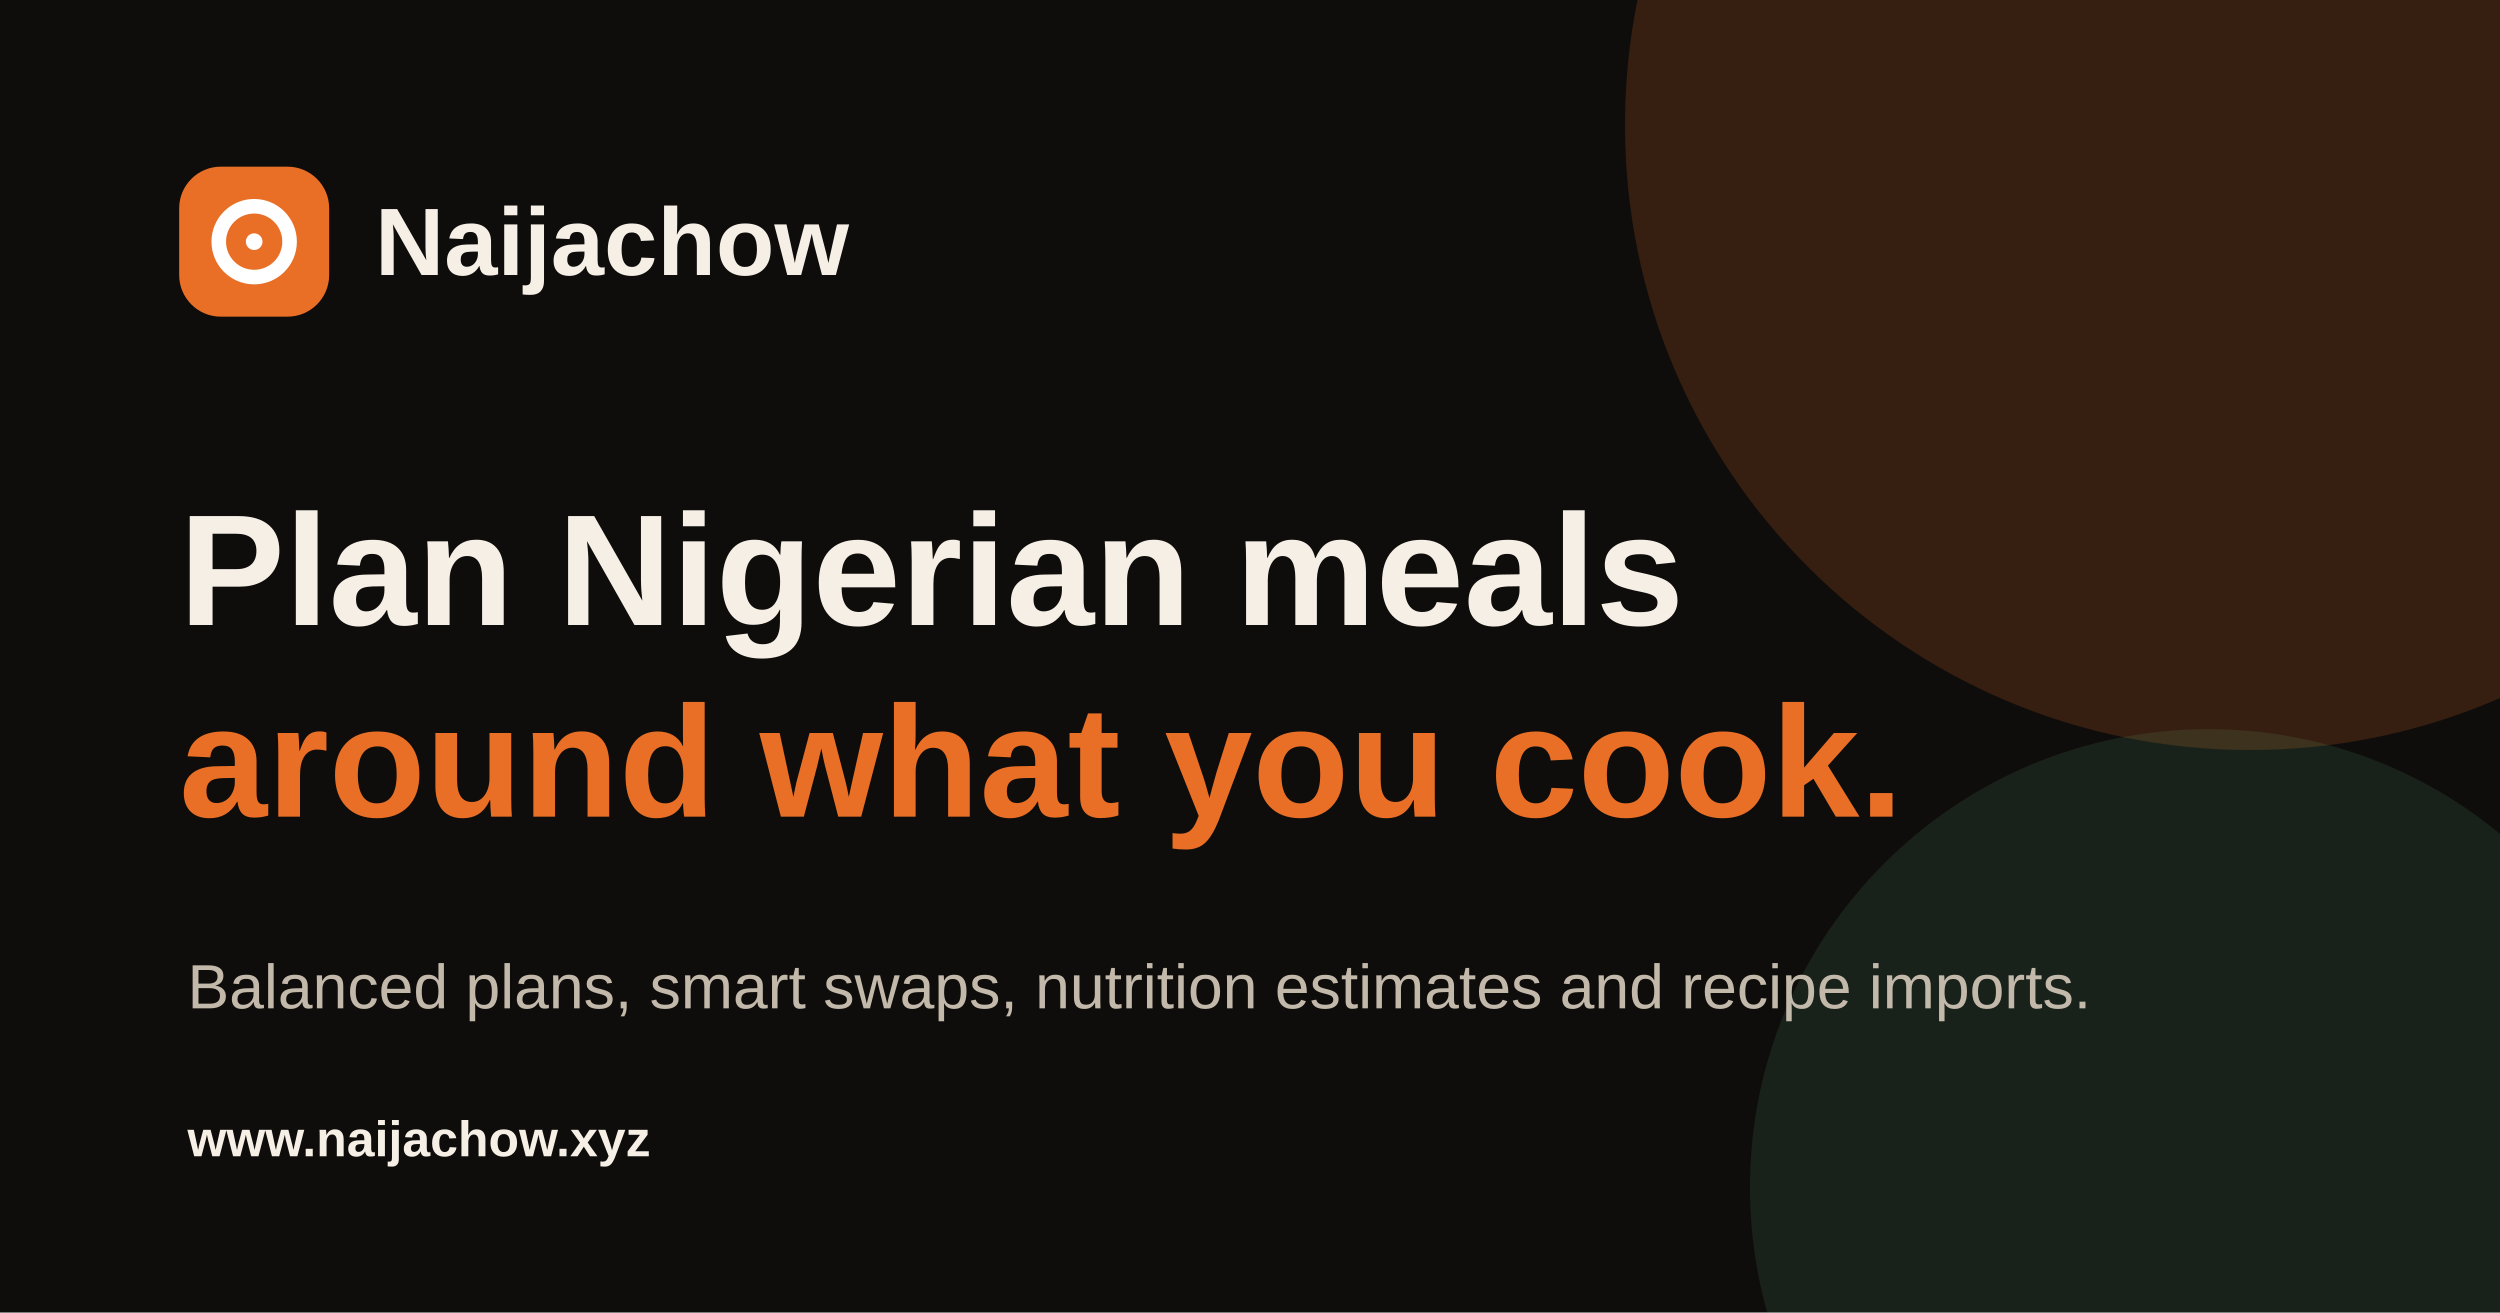
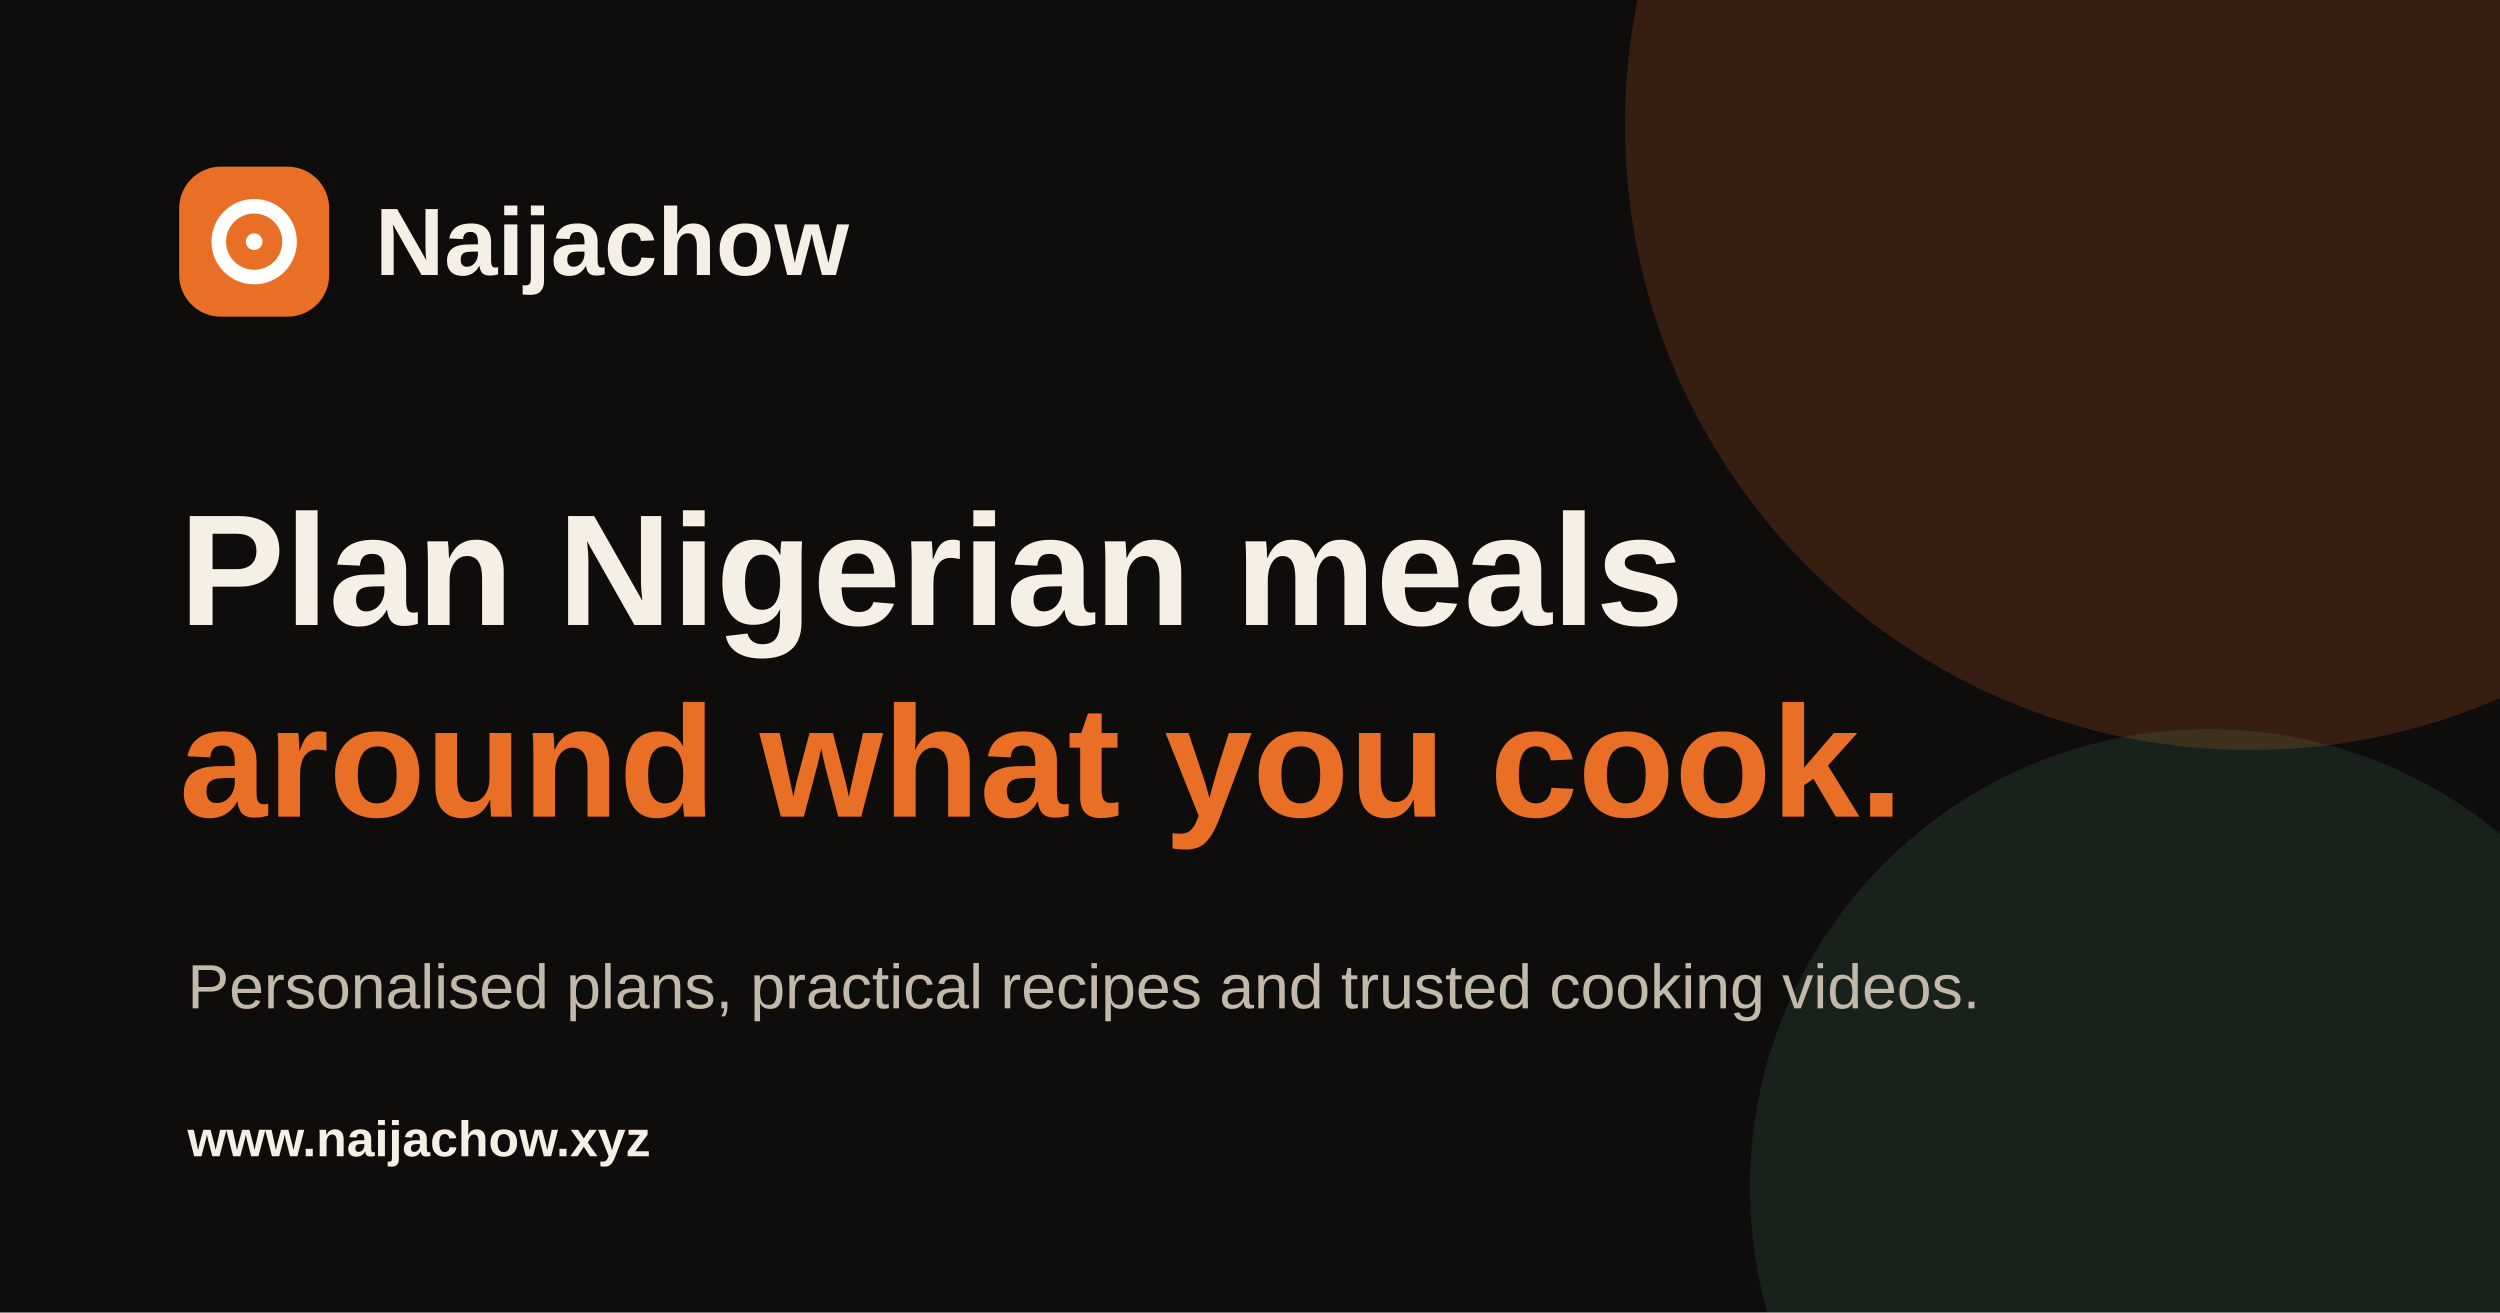
<svg xmlns="http://www.w3.org/2000/svg" width="1200" height="630" viewBox="0 0 1200 630">
  <rect width="1200" height="630" fill="#0f0d0b" />
  <circle cx="1080" cy="60" r="300" fill="#e96f26" opacity="0.18" />
  <circle cx="1060" cy="570" r="220" fill="#69c08a" opacity="0.12" />
  <rect x="86" y="80" width="72" height="72" rx="20" fill="#e96f26" />
  <circle cx="122" cy="116" r="17" fill="none" stroke="#fff" stroke-width="7" />
  <circle cx="122" cy="116" r="4" fill="#fff" />
  <text x="180" y="132" fill="#f5efe6" font-family="Arial, sans-serif" font-size="46" font-weight="700">Naijachow</text>
  <text x="86" y="300" fill="#f5efe6" font-family="Arial, sans-serif" font-size="76" font-weight="700">Plan Nigerian meals</text>
  <text x="86" y="392" fill="#e96f26" font-family="Arial, sans-serif" font-size="76" font-weight="700">around what you cook.</text>
-   <text x="90" y="484" fill="#c3b9ab" font-family="Arial, sans-serif" font-size="30">Balanced plans, smart swaps, nutrition estimates and recipe imports.</text>
+   <text x="90" y="484" fill="#c3b9ab" font-family="Arial, sans-serif" font-size="30">Personalised plans, practical recipes and trusted cooking videos.</text>
  <text x="90" y="555" fill="#f5efe6" font-family="Arial, sans-serif" font-size="24" font-weight="700">www.naijachow.xyz</text>
</svg>
